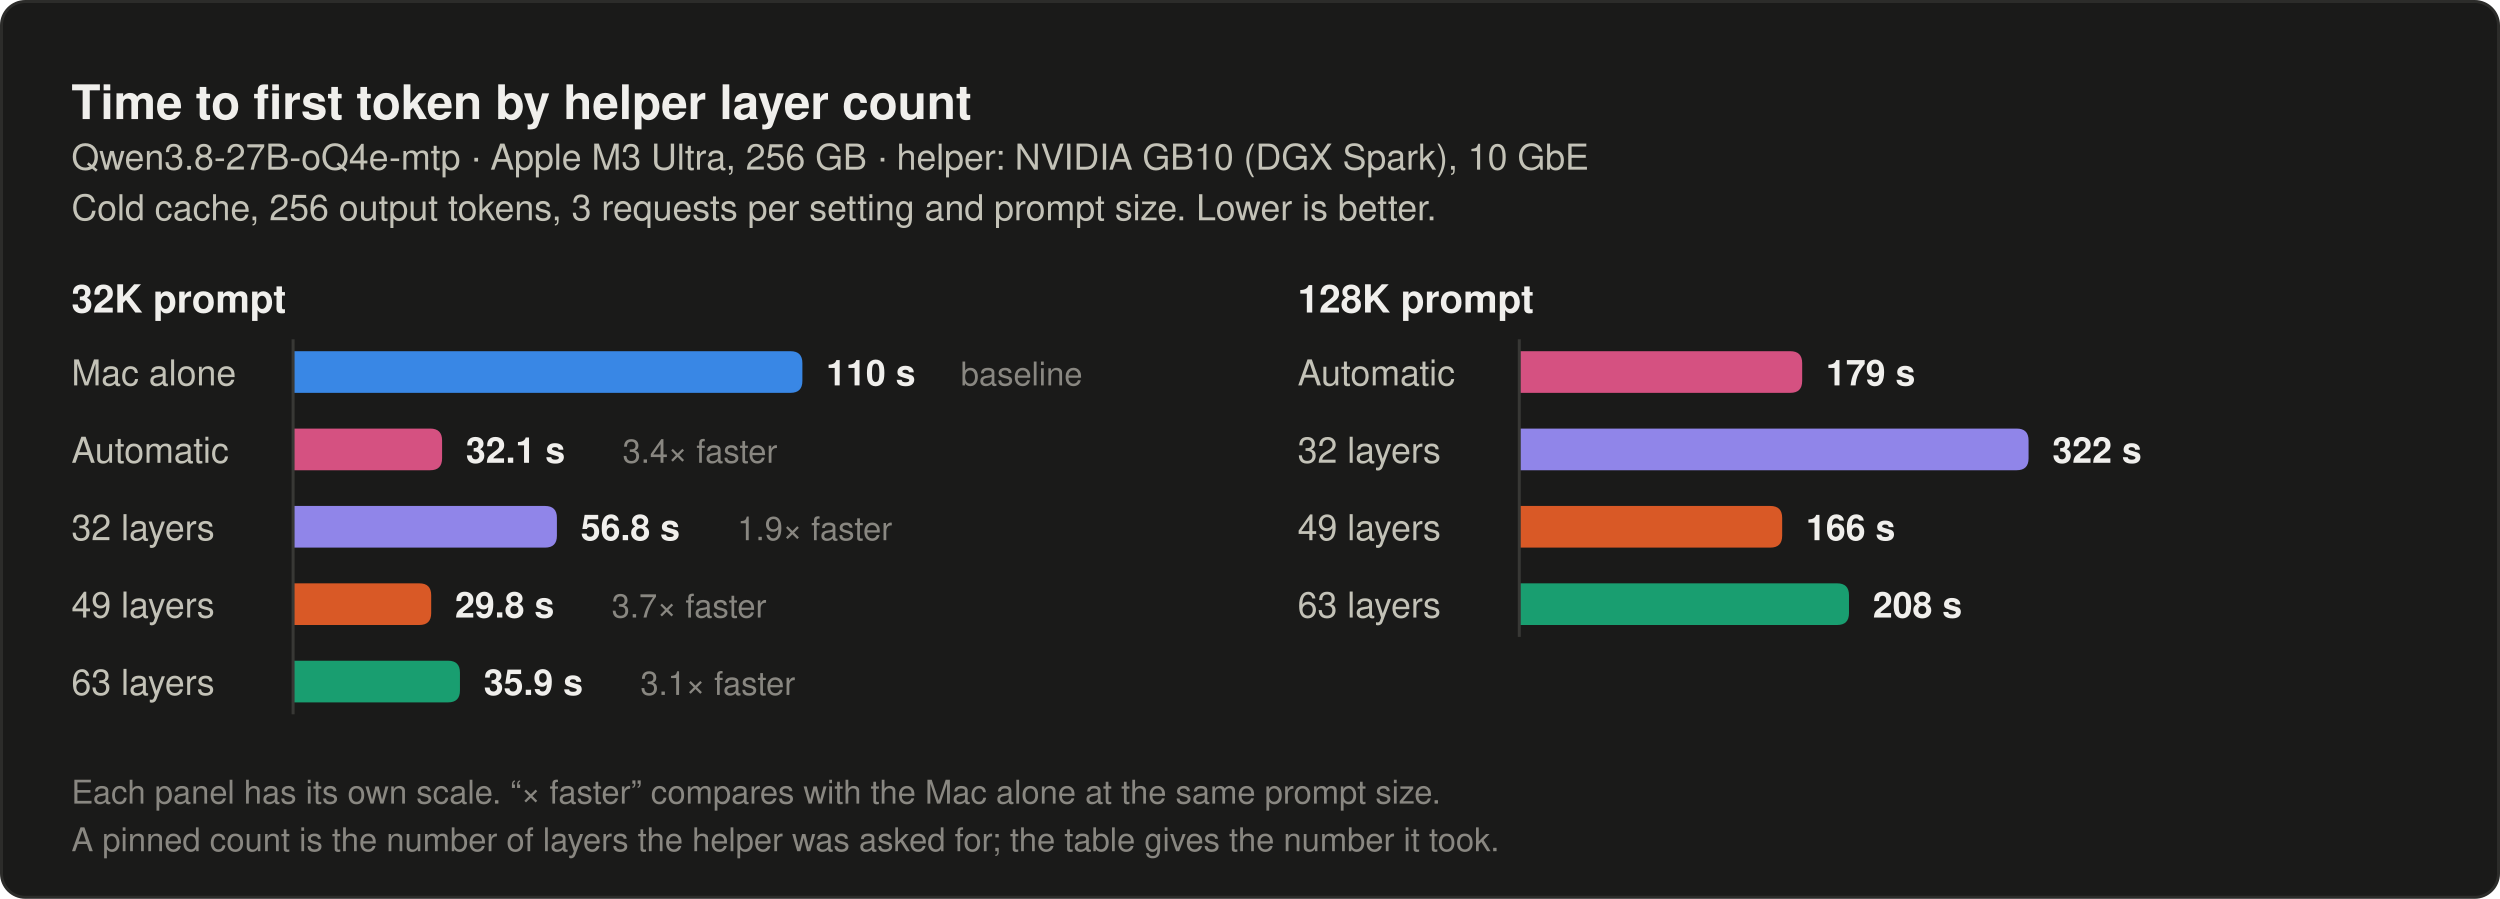
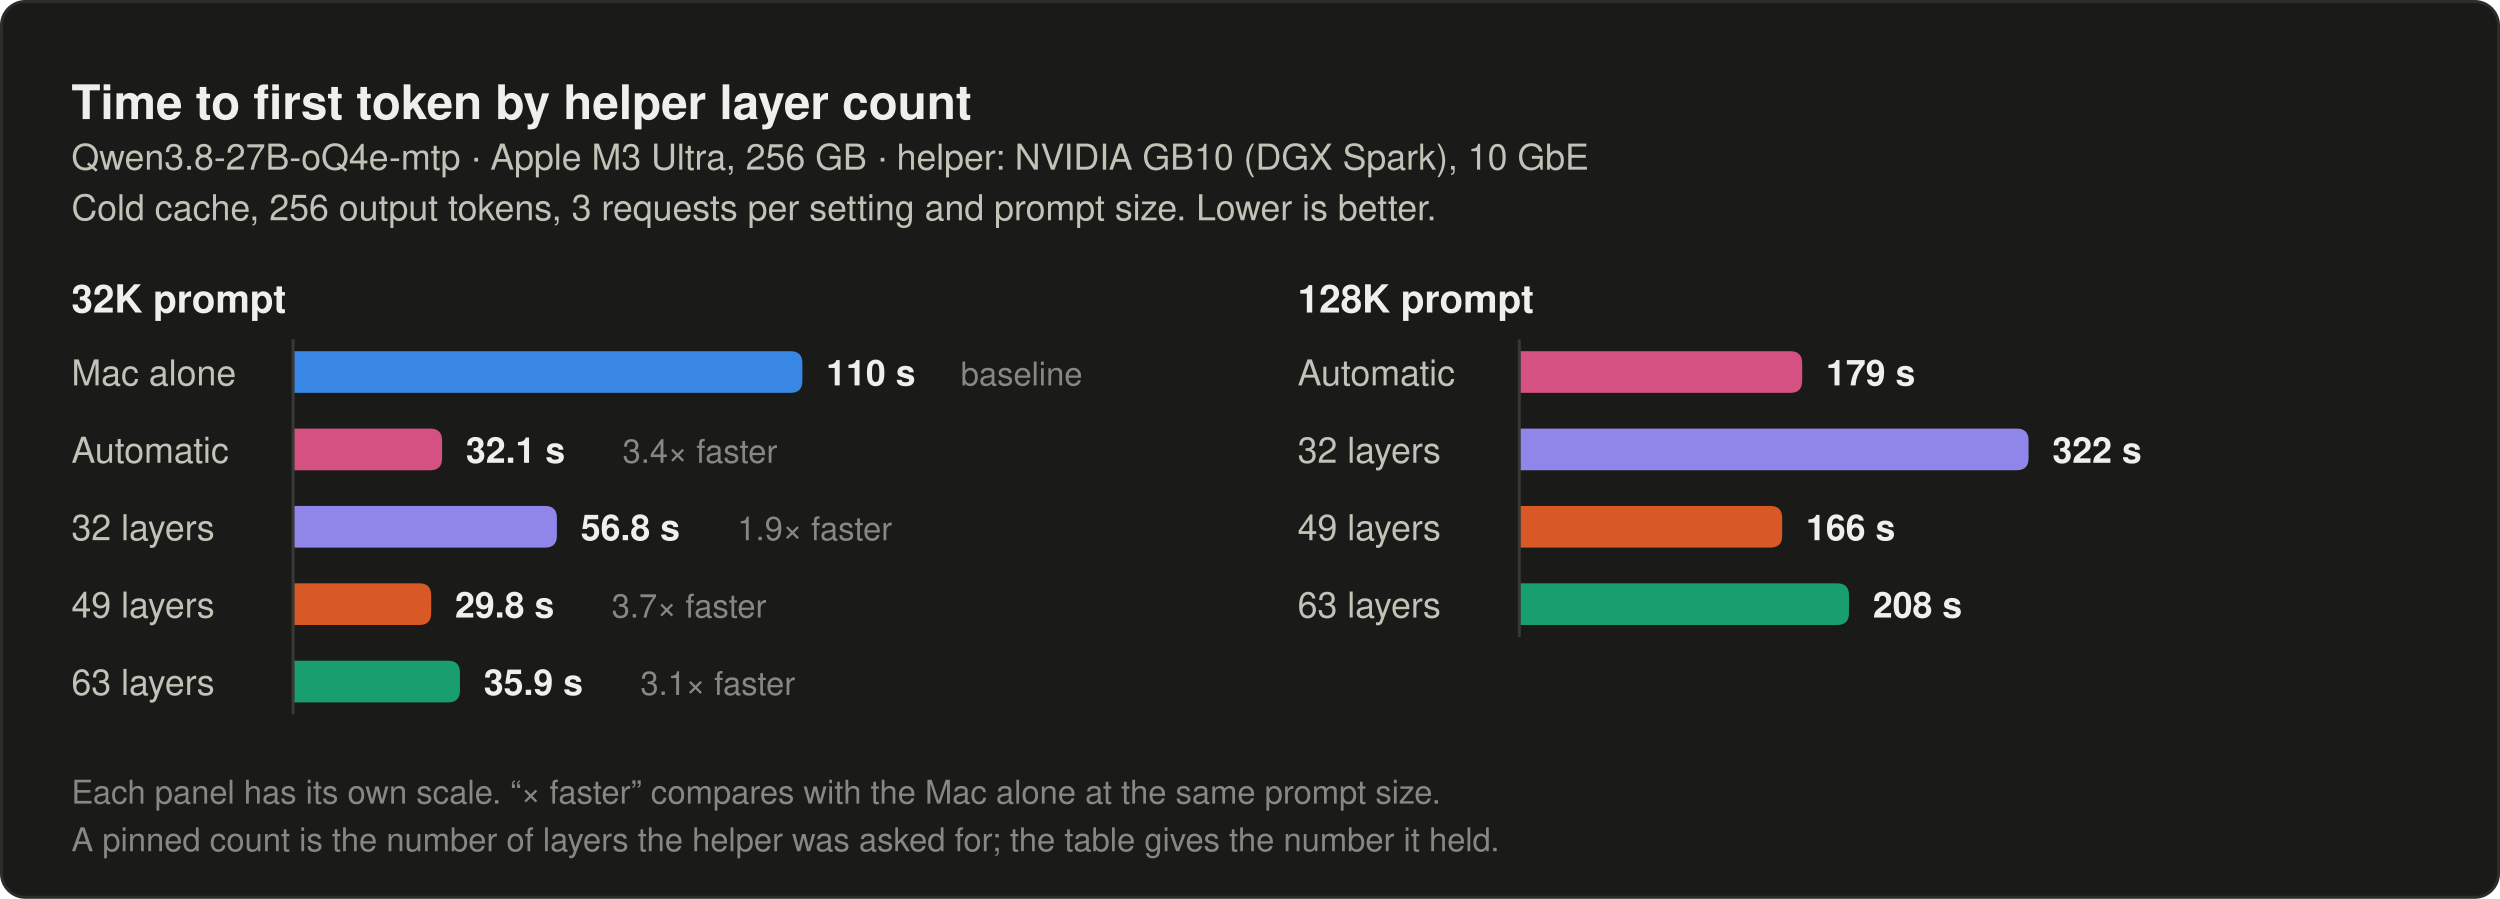
<svg xmlns="http://www.w3.org/2000/svg" width="840" height="302" viewBox="0 0 840 302" role="img" aria-label="Time to first token by helper layer count Qwen3.8-27B-oQ4e-mtp · Apple M3 Ultra, 256 GB · helper: NVIDIA GB10 (DGX Spark), 10 GbE Cold cache, 256 output tokens, 3 requests per setting and prompt size. Lower is better." font-family="system-ui, -apple-system, 'Segoe UI', Helvetica, Arial, sans-serif">
  <rect x="0.5" y="0.5" width="839" height="301" fill="#1a1a19" rx="8" stroke="#2c2c2a" stroke-width="1" />
  <text x="24" y="40" font-size="16" fill="#f0efec" font-weight="600">Time to first token by helper layer count</text>
  <text x="24" y="57" font-size="12" fill="#c3c2b7">Qwen3.8-27B-oQ4e-mtp · Apple M3 Ultra, 256 GB · helper: NVIDIA GB10 (DGX Spark), 10 GbE</text>
  <text x="24" y="74" font-size="12" fill="#c3c2b7">Cold cache, 256 output tokens, 3 requests per setting and prompt size. Lower is better.</text>
  <text x="24" y="105" font-size="13" fill="#f0efec" font-weight="600">32K prompt</text>
  <text x="24" y="129.5" font-size="12" fill="#c3c2b7">Mac alone</text>
  <path d="M98.48,118 H265.6 Q269.6,118 269.6,122 V128 Q269.6,132 265.6,132 H98.48 Z" fill="#3987e5" />
  <text x="277.6" y="129.5" font-size="12" fill="#f0efec" font-weight="600">110 s</text>
  <text x="322.8" y="129.5" font-size="11" fill="#898781">baseline</text>
  <text x="24" y="155.5" font-size="12" fill="#c3c2b7">Automatic</text>
  <path d="M98.48,144 H144.54 Q148.54,144 148.54,148 V154 Q148.54,158 144.54,158 H98.48 Z" fill="#d55181" />
  <text x="156.54" y="155.5" font-size="12" fill="#f0efec" font-weight="600">32.1 s</text>
  <text x="209.18" y="155.5" font-size="11" fill="#898781">3.4× faster</text>
  <text x="24" y="181.5" font-size="12" fill="#c3c2b7">32 layers</text>
  <path d="M98.48,170 H183.12 Q187.12,170 187.12,174 V180 Q187.12,184 183.12,184 H98.48 Z" fill="#9085e9" />
  <text x="195.12" y="181.5" font-size="12" fill="#f0efec" font-weight="600">56.8 s</text>
  <text x="247.76" y="181.5" font-size="11" fill="#898781">1.9× faster</text>
  <text x="24" y="207.5" font-size="12" fill="#c3c2b7">49 layers</text>
  <path d="M98.48,196 H140.88 Q144.88,196 144.88,200 V206 Q144.88,210 140.88,210 H98.48 Z" fill="#d95926" />
  <text x="152.88" y="207.5" font-size="12" fill="#f0efec" font-weight="600">29.8 s</text>
  <text x="205.52" y="207.5" font-size="11" fill="#898781">3.7× faster</text>
  <text x="24" y="233.5" font-size="12" fill="#c3c2b7">63 layers</text>
  <path d="M98.48,222 H150.54 Q154.54,222 154.54,226 V232 Q154.54,236 150.54,236 H98.48 Z" fill="#199e70" />
  <text x="162.54" y="233.5" font-size="12" fill="#f0efec" font-weight="600">35.9 s</text>
  <text x="215.18" y="233.5" font-size="11" fill="#898781">3.1× faster</text>
  <line x1="98.48" y1="114" x2="98.48" y2="240" stroke="#383835" stroke-width="1" />
  <text x="436" y="105" font-size="13" fill="#f0efec" font-weight="600">128K prompt</text>
  <text x="436" y="129.5" font-size="12" fill="#c3c2b7">Automatic</text>
  <path d="M510.48,118 H601.53 Q605.53,118 605.53,122 V128 Q605.53,132 601.53,132 H510.48 Z" fill="#d55181" />
  <text x="613.53" y="129.5" font-size="12" fill="#f0efec" font-weight="600">179 s</text>
  <text x="436" y="155.5" font-size="12" fill="#c3c2b7">32 layers</text>
  <path d="M510.48,144 H677.6 Q681.6,144 681.6,148 V154 Q681.6,158 677.6,158 H510.48 Z" fill="#9085e9" />
  <text x="689.6" y="155.5" font-size="12" fill="#f0efec" font-weight="600">322 s</text>
  <text x="436" y="181.5" font-size="12" fill="#c3c2b7">49 layers</text>
  <path d="M510.48,170 H594.81 Q598.81,170 598.81,174 V180 Q598.81,184 594.81,184 H510.48 Z" fill="#d95926" />
  <text x="606.81" y="181.5" font-size="12" fill="#f0efec" font-weight="600">166 s</text>
  <text x="436" y="207.5" font-size="12" fill="#c3c2b7">63 layers</text>
  <path d="M510.48,196 H617.26 Q621.26,196 621.26,200 V206 Q621.26,210 617.26,210 H510.48 Z" fill="#199e70" />
  <text x="629.26" y="207.5" font-size="12" fill="#f0efec" font-weight="600">208 s</text>
  <line x1="510.48" y1="114" x2="510.48" y2="214" stroke="#383835" stroke-width="1" />
  <text x="24" y="270" font-size="11" fill="#898781">Each panel has its own scale. “× faster” compares with the Mac alone at the same prompt size.</text>
-   <text x="24" y="286" font-size="11" fill="#898781">A pinned count is the number of layers the helper was asked for; the table gives the number it took.</text>
+   <text x="24" y="286" font-size="11" fill="#898781">A pinned count is the number of layers the helper was asked for; the table gives the number it held.</text>
</svg>
